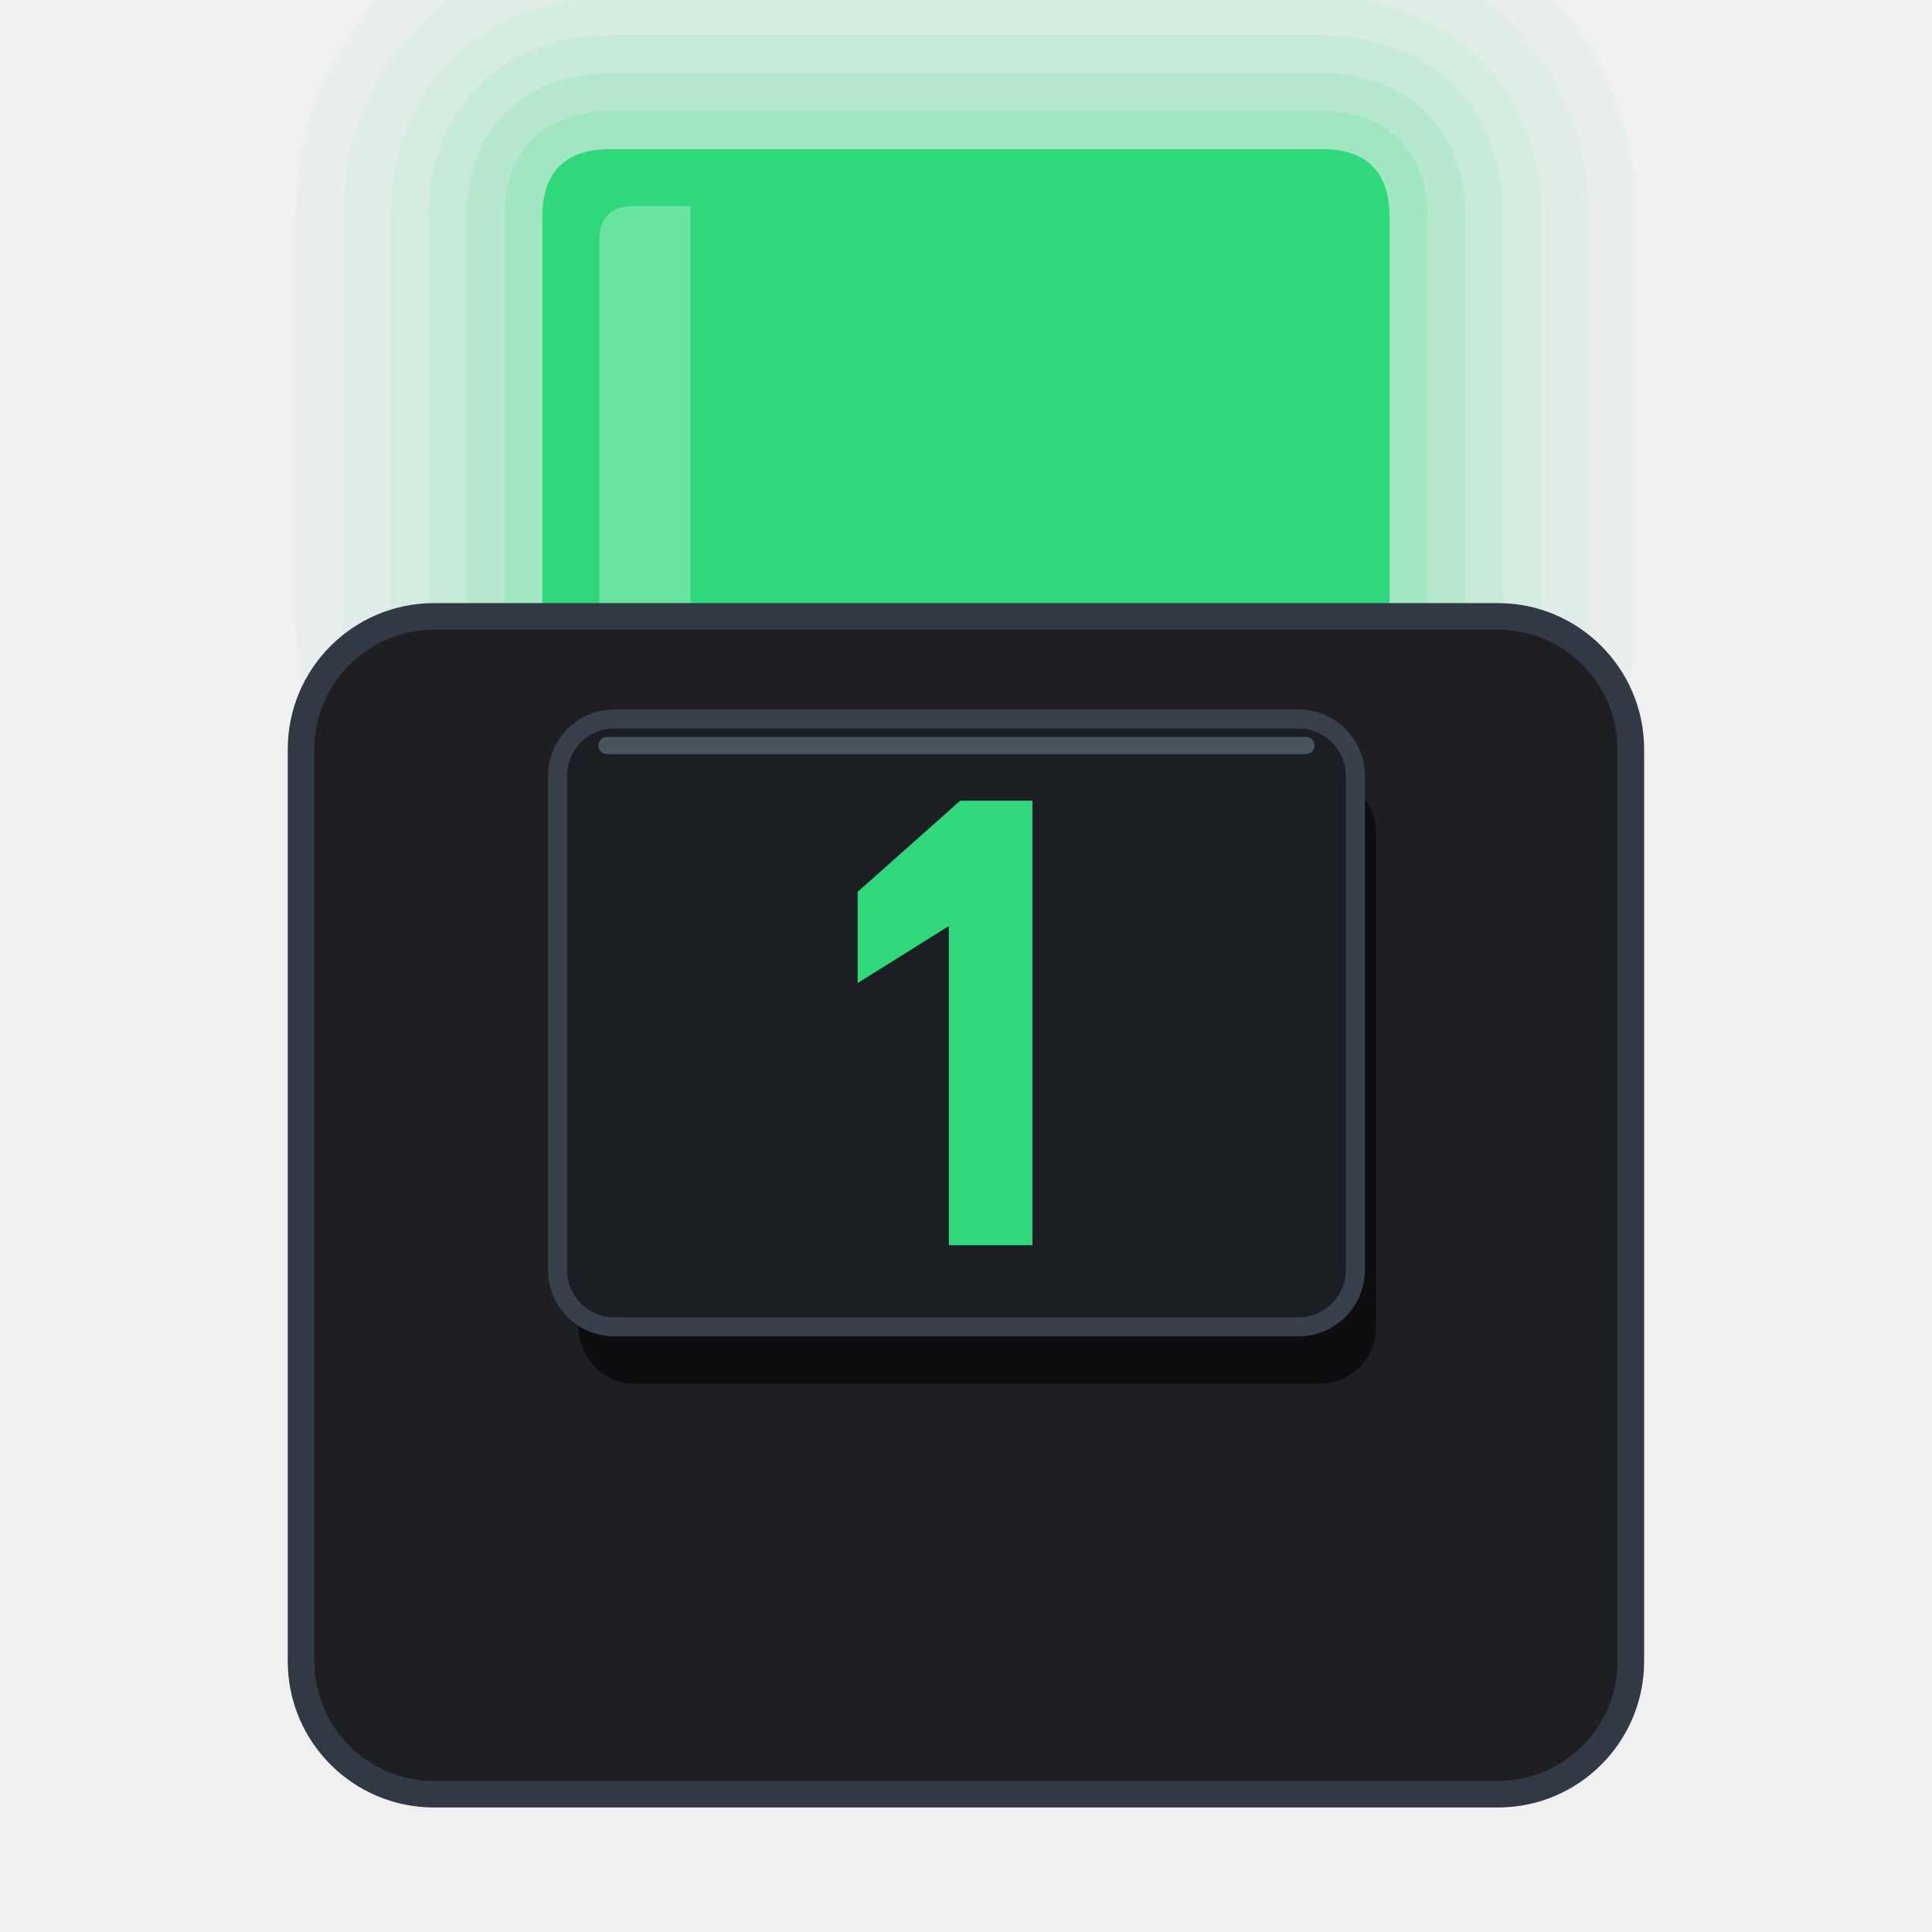
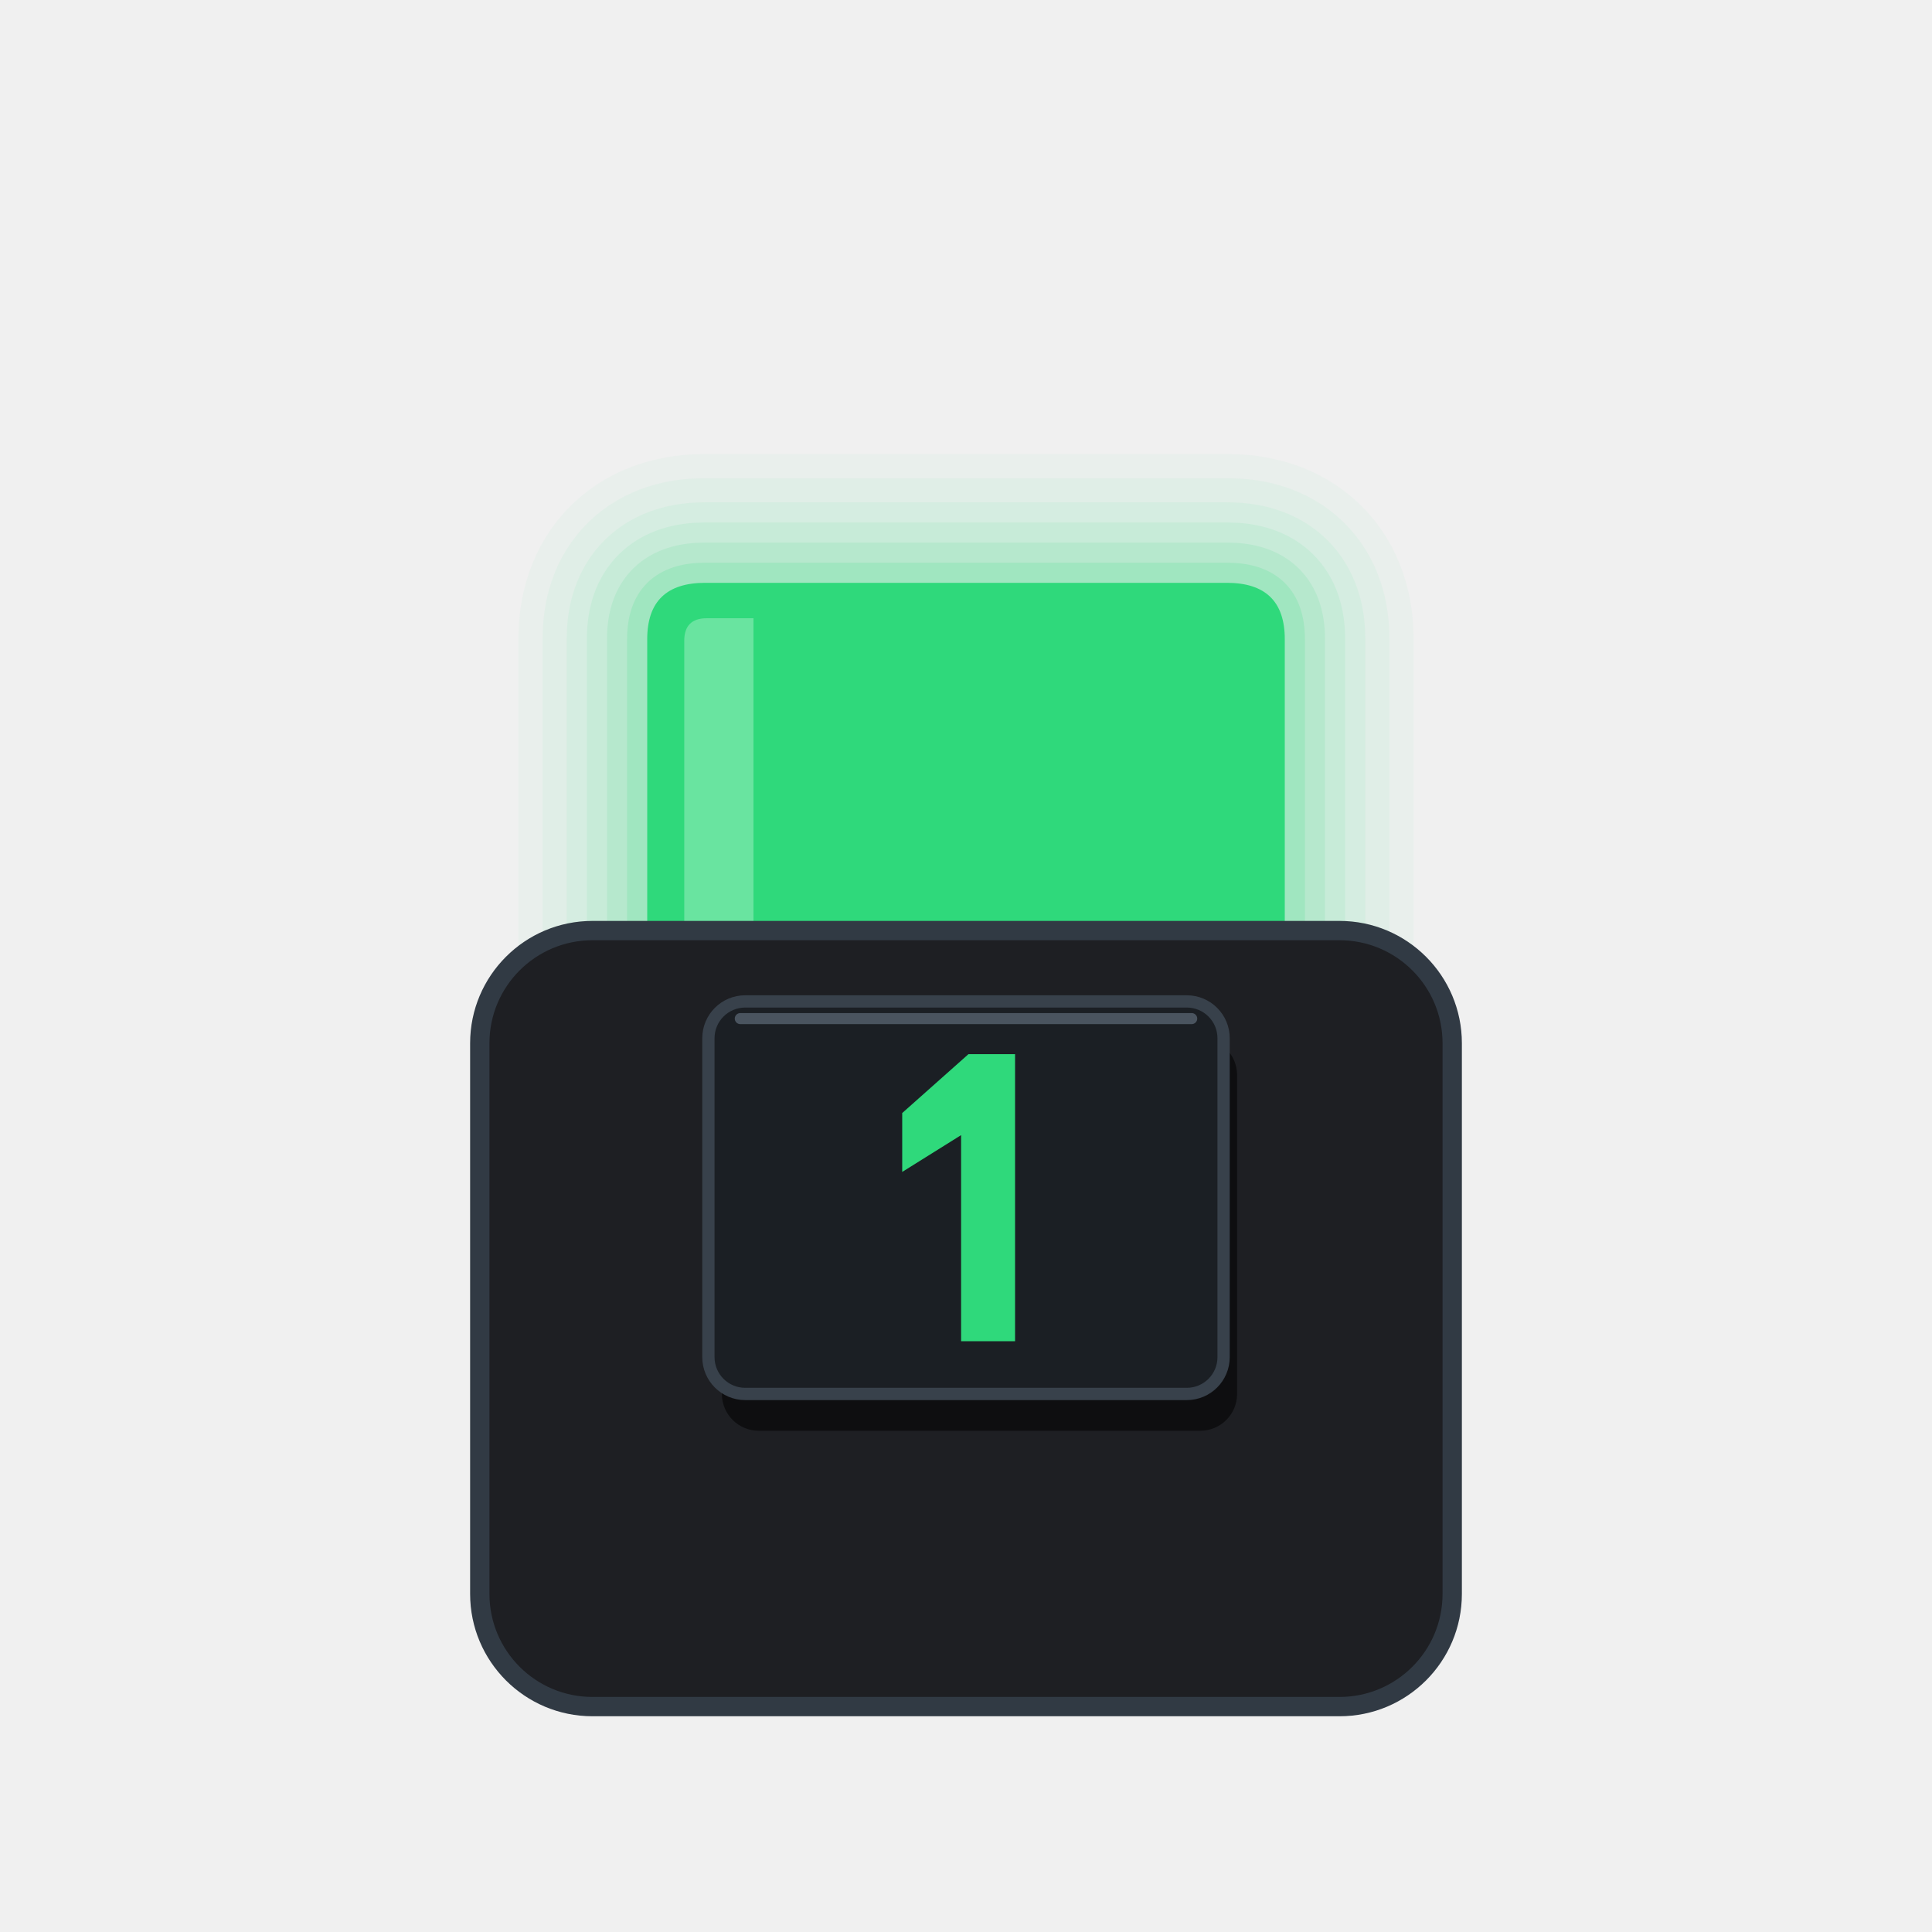
- <svg xmlns="http://www.w3.org/2000/svg" viewBox="0 0 64 64">
-   <g transform="scale(.5333) translate(60 60) scale(1.18) translate(-60 -60)">
-     <path d="M37.7 42 V20.6 Q37.7 17 41.3 17 H78.7 Q82.3 17 82.3 20.6 V42 Z" fill="none" stroke="#2FD97B" stroke-linejoin="round" stroke-width="26" stroke-opacity="0.035" />
-     <path d="M37.7 42 V20.6 Q37.7 17 41.3 17 H78.7 Q82.3 17 82.3 20.6 V42 Z" fill="none" stroke="#2FD97B" stroke-linejoin="round" stroke-width="21" stroke-opacity="0.05" />
-     <path d="M37.7 42 V20.6 Q37.7 17 41.3 17 H78.7 Q82.3 17 82.3 20.6 V42 Z" fill="none" stroke="#2FD97B" stroke-linejoin="round" stroke-width="16" stroke-opacity="0.065" />
-     <path d="M37.7 42 V20.6 Q37.7 17 41.3 17 H78.7 Q82.3 17 82.3 20.6 V42 Z" fill="none" stroke="#2FD97B" stroke-linejoin="round" stroke-width="12" stroke-opacity="0.085" />
-     <path d="M37.7 42 V20.6 Q37.7 17 41.3 17 H78.7 Q82.3 17 82.3 20.6 V42 Z" fill="none" stroke="#2FD97B" stroke-linejoin="round" stroke-width="8" stroke-opacity="0.11" />
-     <path d="M37.7 42 V20.6 Q37.7 17 41.3 17 H78.7 Q82.3 17 82.3 20.6 V42 Z" fill="none" stroke="#2FD97B" stroke-linejoin="round" stroke-width="4" stroke-opacity="0.16" />
-     <path d="M37.7 42 V20.6 Q37.7 17 41.3 17 H78.7 Q82.3 17 82.3 20.6 V42 Z" fill="#2FD97B" />
-     <path d="M40.7 41 V21.8 Q40.7 20 42.5 20 H45.5 V41 Z" fill="#fff" opacity=".28" />
-     <rect x="25" y="41.6" width="70" height="62" rx="7" fill="#1e1f23" stroke="#313a44" stroke-width="1.4" />
-     <g transform="translate(-0.5 -8.1)">
-       <rect x="39" y="56.6" width="42" height="32" rx="3" fill="#000" opacity=".55" transform="translate(1.1 1.5)" />
-       <rect x="39" y="55.1" width="42" height="32" rx="3" fill="#1b1f24" stroke="#38414b" stroke-width="1" />
-       <path d="M41.6 56.5 H78.4" stroke="#4a545f" stroke-width=".9" stroke-linecap="round" />
-       <path d="M54.8 64.2 L60.2 59.4 H64 V82.8 H59.6 V66 L54.8 69 Z" fill="#2FD97B" />
-     </g>
+ <svg xmlns="http://www.w3.org/2000/svg" viewBox="0 0 120 120">
+   <path d="M40.2 58.8 V39.7 Q40.2 36.2 43.8 36.2 H76.2 Q79.8 36.2 79.8 39.7 V58.8 Z" fill="none" stroke="#2FD97B" stroke-linejoin="round" stroke-width="16" stroke-opacity="0.035" />
+   <path d="M40.2 58.8 V39.7 Q40.2 36.2 43.8 36.2 H76.2 Q79.8 36.2 79.8 39.7 V58.8 Z" fill="none" stroke="#2FD97B" stroke-linejoin="round" stroke-width="13" stroke-opacity="0.05" />
+   <path d="M40.2 58.8 V39.7 Q40.2 36.2 43.8 36.2 H76.2 Q79.8 36.2 79.8 39.7 V58.8 Z" fill="none" stroke="#2FD97B" stroke-linejoin="round" stroke-width="10" stroke-opacity="0.065" />
+   <path d="M40.2 58.8 V39.7 Q40.2 36.2 43.8 36.2 H76.2 Q79.8 36.2 79.8 39.7 V58.8 Z" fill="none" stroke="#2FD97B" stroke-linejoin="round" stroke-width="7.5" stroke-opacity="0.085" />
+   <path d="M40.2 58.8 V39.7 Q40.2 36.2 43.8 36.2 H76.2 Q79.8 36.2 79.8 39.7 V58.8 Z" fill="none" stroke="#2FD97B" stroke-linejoin="round" stroke-width="5" stroke-opacity="0.11" />
+   <path d="M40.2 58.8 V39.7 Q40.2 36.2 43.8 36.2 H76.2 Q79.8 36.2 79.8 39.7 V58.8 Z" fill="none" stroke="#2FD97B" stroke-linejoin="round" stroke-width="2.5" stroke-opacity="0.16" />
+   <path d="M40.2 58.8 V39.7 Q40.2 36.2 43.8 36.2 H76.2 Q79.8 36.2 79.8 39.7 V58.8 Z" fill="#2FD97B" />
+   <path d="M42.5 57.8 V39.8 Q42.5 38.4 43.9 38.4 H46.8 V57.8 Z" fill="#fff" opacity=".28" />
+   <rect x="29.8" y="57.8" width="60.4" height="48.2" rx="7" fill="#1e1f23" stroke="#313a44" stroke-width="1.2" />
+   <g transform="translate(44.00 62.20) scale(0.7619) translate(-39 -55.1)">
+     <rect x="39" y="56.6" width="42" height="32" rx="3" fill="#000" opacity=".55" transform="translate(1.1 1.5)" />
+     <rect x="39" y="55.1" width="42" height="32" rx="3" fill="#1b1f24" stroke="#38414b" stroke-width="1" />
+     <path d="M41.6 56.5 H78.4" stroke="#4a545f" stroke-width=".9" stroke-linecap="round" />
+     <path d="M54.8 64.2 L60.2 59.4 H64 V82.8 H59.6 V66 L54.8 69 Z" fill="#2FD97B" />
  </g>
</svg>
